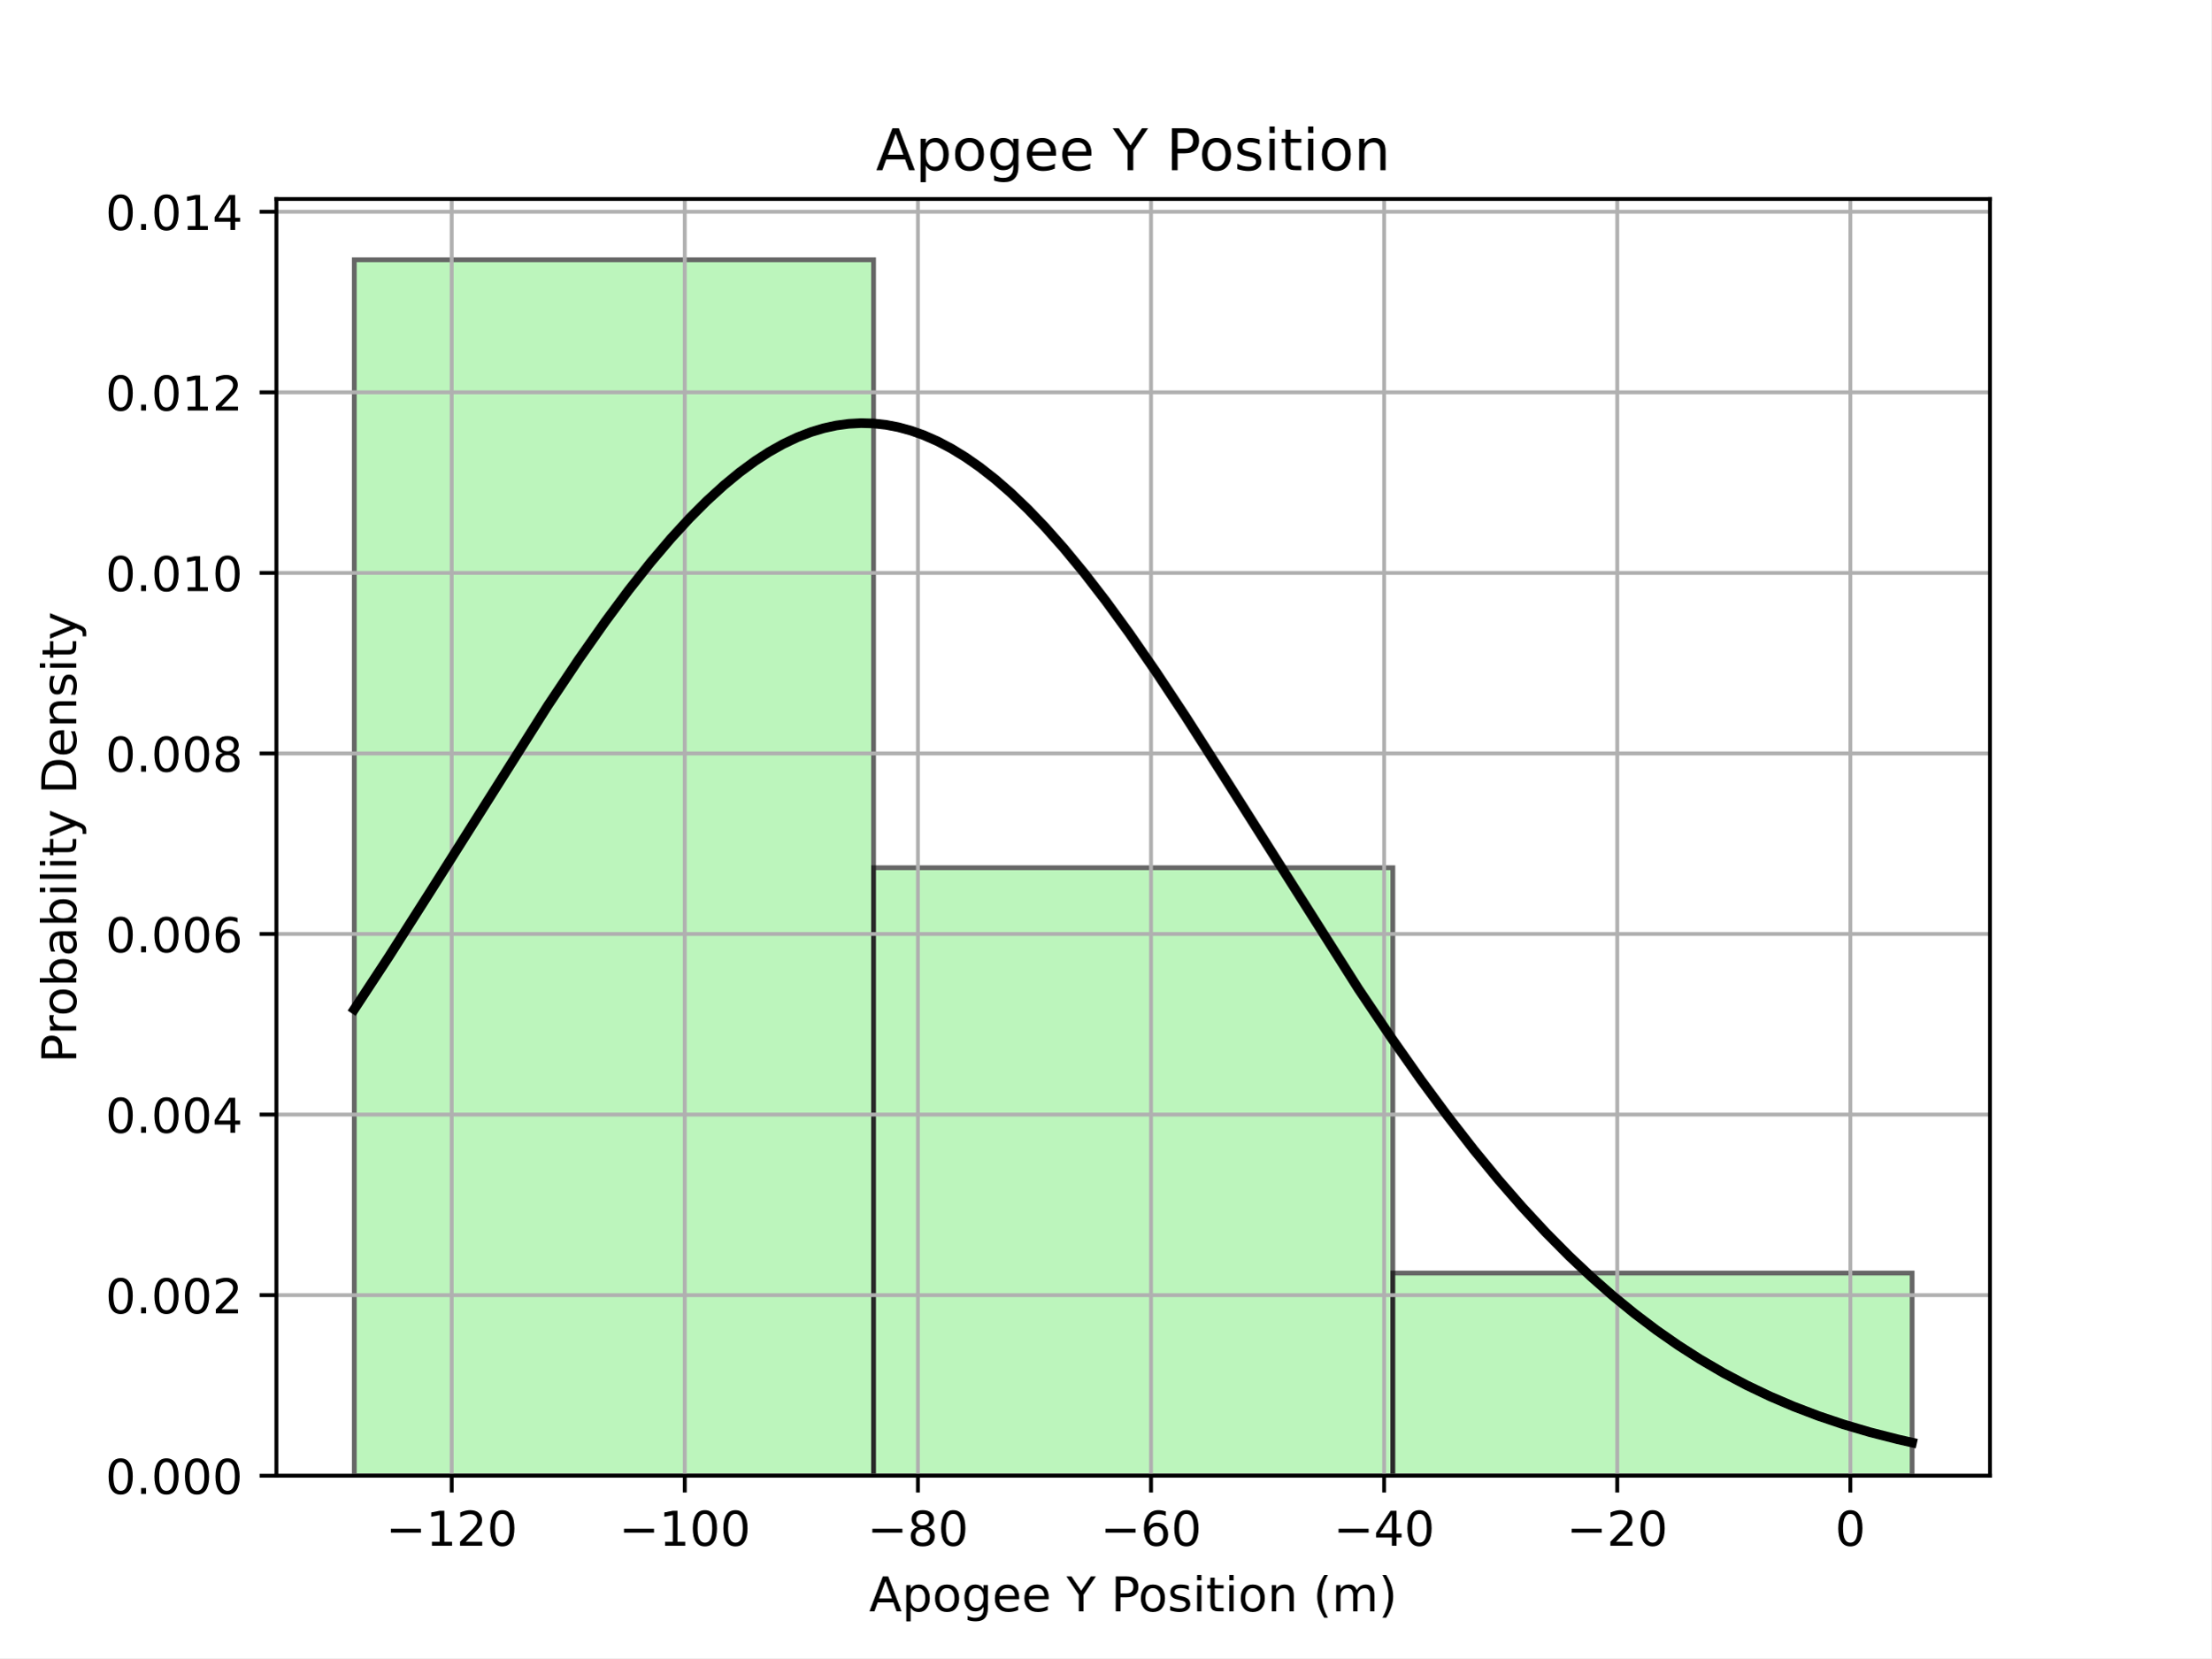
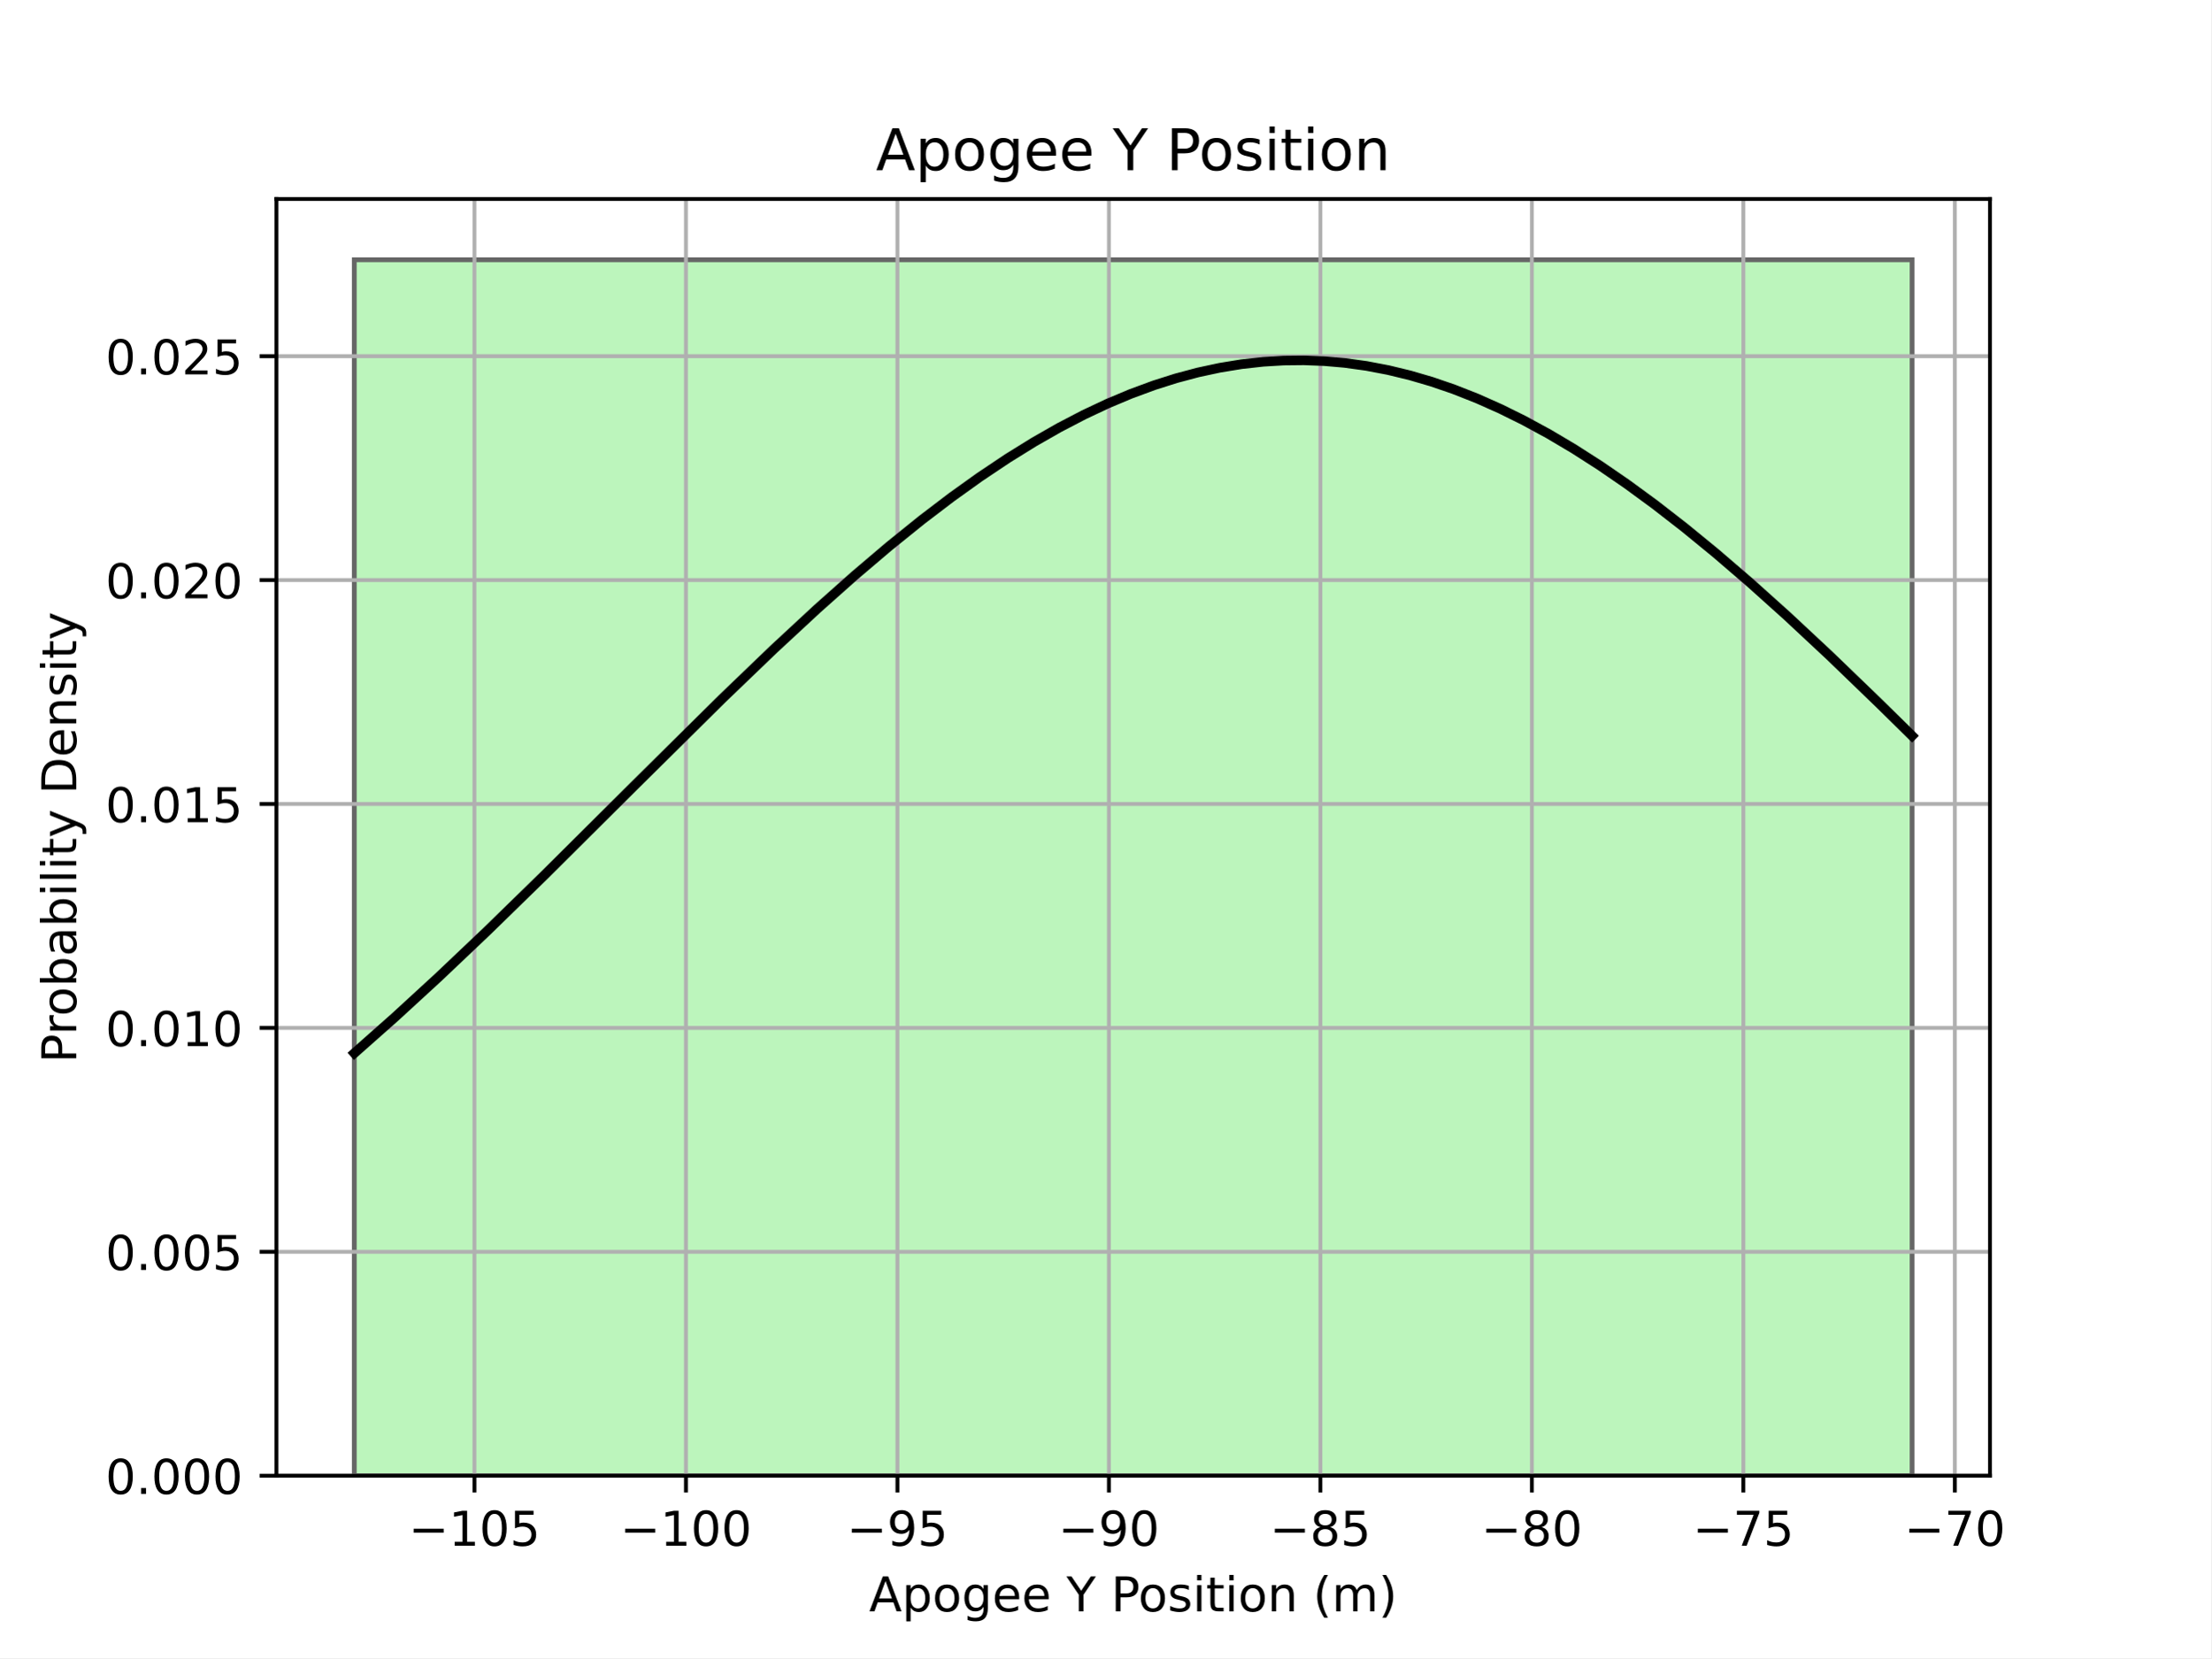
<svg xmlns="http://www.w3.org/2000/svg" xmlns:xlink="http://www.w3.org/1999/xlink" width="460.8pt" height="345.6pt" viewBox="0 0 460.8 345.6" version="1.1">
  <defs>
    <style type="text/css">*{stroke-linejoin: round; stroke-linecap: butt}</style>
  </defs>
  <g id="figure_1">
    <g id="patch_1">
      <path d="M 0 345.6  L 460.8 345.6  L 460.8 0  L 0 0  z " style="fill: #ffffff" />
    </g>
    <g id="axes_1">
      <g id="patch_2">
        <path d="M 57.6 307.584  L 414.72 307.584  L 414.72 41.472  L 57.6 41.472  z " style="fill: #ffffff" />
      </g>
      <g id="patch_3">
-         <path d="M 73.833 307.584  L 182.051 307.584  L 182.051 54.144  L 73.833 54.144  z " clip-path="url(#p3ce7fdbac9)" style="fill: #90ee90; opacity: 0.6; stroke: #000000; stroke-linejoin: miter" />
-       </g>
-       <g id="patch_4">
-         <path d="M 182.051 307.584  L 290.269 307.584  L 290.269 180.864  L 182.051 180.864  z " clip-path="url(#p3ce7fdbac9)" style="fill: #90ee90; opacity: 0.6; stroke: #000000; stroke-linejoin: miter" />
-       </g>
-       <g id="patch_5">
-         <path d="M 290.269 307.584  L 398.487 307.584  L 398.487 265.344  L 290.269 265.344  z " clip-path="url(#p3ce7fdbac9)" style="fill: #90ee90; opacity: 0.6; stroke: #000000; stroke-linejoin: miter" />
+         <path d="M 73.833 307.584  L 398.487 307.584  L 398.487 54.144  L 73.833 54.144  z " clip-path="url(#p871dedc352)" style="fill: #90ee90; opacity: 0.6; stroke: #000000; stroke-linejoin: miter" />
      </g>
      <g id="matplotlib.axis_1">
        <g id="xtick_1">
          <g id="line2d_1">
-             <path d="M 94.129 307.584  L 94.129 41.472  " clip-path="url(#p3ce7fdbac9)" style="fill: none; stroke: #b0b0b0; stroke-width: 0.8; stroke-linecap: square" />
+             <path d="M 98.874 307.584  L 98.874 41.472  " clip-path="url(#p871dedc352)" style="fill: none; stroke: #b0b0b0; stroke-width: 0.8; stroke-linecap: square" />
          </g>
          <g id="line2d_2">
            <defs>
-               <path id="m009ef3f785" d="M 0 0  L 0 3.5  " style="stroke: #000000; stroke-width: 0.8" />
+               <path id="mea83f8eebf" d="M 0 0  L 0 3.5  " style="stroke: #000000; stroke-width: 0.8" />
            </defs>
            <g>
-               <use xlink:href="#m009ef3f785" x="94.129" y="307.584" style="stroke: #000000; stroke-width: 0.8" />
+               <use xlink:href="#mea83f8eebf" x="98.874" y="307.584" style="stroke: #000000; stroke-width: 0.8" />
            </g>
          </g>
          <g id="text_1">
-             <g transform="translate(80.39572 322.1824) scale(0.1 -0.1)">
+             <g transform="translate(85.14051 322.1824) scale(0.1 -0.1)">
              <defs>
                <path id="DejaVuSans-2212" d="M 678 2272  L 4684 2272  L 4684 1741  L 678 1741  L 678 2272  z " transform="scale(0.015625)" />
                <path id="DejaVuSans-31" d="M 794 531  L 1825 531  L 1825 4091  L 703 3866  L 703 4441  L 1819 4666  L 2450 4666  L 2450 531  L 3481 531  L 3481 0  L 794 0  L 794 531  z " transform="scale(0.015625)" />
-                 <path id="DejaVuSans-32" d="M 1228 531  L 3431 531  L 3431 0  L 469 0  L 469 531  Q 828 903 1448 1529  Q 2069 2156 2228 2338  Q 2531 2678 2651 2914  Q 2772 3150 2772 3378  Q 2772 3750 2511 3984  Q 2250 4219 1831 4219  Q 1534 4219 1204 4116  Q 875 4013 500 3803  L 500 4441  Q 881 4594 1212 4672  Q 1544 4750 1819 4750  Q 2544 4750 2975 4387  Q 3406 4025 3406 3419  Q 3406 3131 3298 2873  Q 3191 2616 2906 2266  Q 2828 2175 2409 1742  Q 1991 1309 1228 531  z " transform="scale(0.015625)" />
                <path id="DejaVuSans-30" d="M 2034 4250  Q 1547 4250 1301 3770  Q 1056 3291 1056 2328  Q 1056 1369 1301 889  Q 1547 409 2034 409  Q 2525 409 2770 889  Q 3016 1369 3016 2328  Q 3016 3291 2770 3770  Q 2525 4250 2034 4250  z M 2034 4750  Q 2819 4750 3233 4129  Q 3647 3509 3647 2328  Q 3647 1150 3233 529  Q 2819 -91 2034 -91  Q 1250 -91 836 529  Q 422 1150 422 2328  Q 422 3509 836 4129  Q 1250 4750 2034 4750  z " transform="scale(0.015625)" />
+                 <path id="DejaVuSans-35" d="M 691 4666  L 3169 4666  L 3169 4134  L 1269 4134  L 1269 2991  Q 1406 3038 1543 3061  Q 1681 3084 1819 3084  Q 2600 3084 3056 2656  Q 3513 2228 3513 1497  Q 3513 744 3044 326  Q 2575 -91 1722 -91  Q 1428 -91 1123 -41  Q 819 9 494 109  L 494 744  Q 775 591 1075 516  Q 1375 441 1709 441  Q 2250 441 2565 725  Q 2881 1009 2881 1497  Q 2881 1984 2565 2268  Q 2250 2553 1709 2553  Q 1456 2553 1204 2497  Q 953 2441 691 2322  L 691 4666  z " transform="scale(0.015625)" />
              </defs>
              <use xlink:href="#DejaVuSans-2212" />
              <use xlink:href="#DejaVuSans-31" x="83.789" />
-               <use xlink:href="#DejaVuSans-32" x="147.412" />
-               <use xlink:href="#DejaVuSans-30" x="211.035" />
+               <use xlink:href="#DejaVuSans-30" x="147.412" />
+               <use xlink:href="#DejaVuSans-35" x="211.035" />
            </g>
          </g>
        </g>
        <g id="xtick_2">
          <g id="line2d_3">
-             <path d="M 142.712 307.584  L 142.712 41.472  " clip-path="url(#p3ce7fdbac9)" style="fill: none; stroke: #b0b0b0; stroke-width: 0.8; stroke-linecap: square" />
+             <path d="M 142.949 307.584  L 142.949 41.472  " clip-path="url(#p871dedc352)" style="fill: none; stroke: #b0b0b0; stroke-width: 0.8; stroke-linecap: square" />
          </g>
          <g id="line2d_4">
            <g>
-               <use xlink:href="#m009ef3f785" x="142.712" y="307.584" style="stroke: #000000; stroke-width: 0.8" />
+               <use xlink:href="#mea83f8eebf" x="142.949" y="307.584" style="stroke: #000000; stroke-width: 0.8" />
            </g>
          </g>
          <g id="text_2">
-             <g transform="translate(128.9782 322.1824) scale(0.1 -0.1)">
+             <g transform="translate(129.2156 322.1824) scale(0.1 -0.1)">
              <use xlink:href="#DejaVuSans-2212" />
              <use xlink:href="#DejaVuSans-31" x="83.789" />
              <use xlink:href="#DejaVuSans-30" x="147.412" />
              <use xlink:href="#DejaVuSans-30" x="211.035" />
            </g>
          </g>
        </g>
        <g id="xtick_3">
          <g id="line2d_5">
-             <path d="M 191.294 307.584  L 191.294 41.472  " clip-path="url(#p3ce7fdbac9)" style="fill: none; stroke: #b0b0b0; stroke-width: 0.8; stroke-linecap: square" />
+             <path d="M 187.024 307.584  L 187.024 41.472  " clip-path="url(#p871dedc352)" style="fill: none; stroke: #b0b0b0; stroke-width: 0.8; stroke-linecap: square" />
          </g>
          <g id="line2d_6">
            <g>
-               <use xlink:href="#m009ef3f785" x="191.294" y="307.584" style="stroke: #000000; stroke-width: 0.8" />
+               <use xlink:href="#mea83f8eebf" x="187.024" y="307.584" style="stroke: #000000; stroke-width: 0.8" />
            </g>
          </g>
          <g id="text_3">
-             <g transform="translate(180.7419 322.1824) scale(0.1 -0.1)">
+             <g transform="translate(176.472 322.1824) scale(0.1 -0.1)">
+               <defs>
+                 <path id="DejaVuSans-39" d="M 703 97  L 703 672  Q 941 559 1184 500  Q 1428 441 1663 441  Q 2288 441 2617 861  Q 2947 1281 2994 2138  Q 2813 1869 2534 1725  Q 2256 1581 1919 1581  Q 1219 1581 811 2004  Q 403 2428 403 3163  Q 403 3881 828 4315  Q 1253 4750 1959 4750  Q 2769 4750 3195 4129  Q 3622 3509 3622 2328  Q 3622 1225 3098 567  Q 2575 -91 1691 -91  Q 1453 -91 1209 -44  Q 966 3 703 97  z M 1959 2075  Q 2384 2075 2632 2365  Q 2881 2656 2881 3163  Q 2881 3666 2632 3958  Q 2384 4250 1959 4250  Q 1534 4250 1286 3958  Q 1038 3666 1038 3163  Q 1038 2656 1286 2365  Q 1534 2075 1959 2075  z " transform="scale(0.015625)" />
+               </defs>
+               <use xlink:href="#DejaVuSans-2212" />
+               <use xlink:href="#DejaVuSans-39" x="83.789" />
+               <use xlink:href="#DejaVuSans-35" x="147.412" />
+             </g>
+           </g>
+         </g>
+         <g id="xtick_4">
+           <g id="line2d_7">
+             <path d="M 231.1 307.584  L 231.1 41.472  " clip-path="url(#p871dedc352)" style="fill: none; stroke: #b0b0b0; stroke-width: 0.8; stroke-linecap: square" />
+           </g>
+           <g id="line2d_8">
+             <g>
+               <use xlink:href="#mea83f8eebf" x="231.1" y="307.584" style="stroke: #000000; stroke-width: 0.8" />
+             </g>
+           </g>
+           <g id="text_4">
+             <g transform="translate(220.5472 322.1824) scale(0.1 -0.1)">
+               <use xlink:href="#DejaVuSans-2212" />
+               <use xlink:href="#DejaVuSans-39" x="83.789" />
+               <use xlink:href="#DejaVuSans-30" x="147.412" />
+             </g>
+           </g>
+         </g>
+         <g id="xtick_5">
+           <g id="line2d_9">
+             <path d="M 275.175 307.584  L 275.175 41.472  " clip-path="url(#p871dedc352)" style="fill: none; stroke: #b0b0b0; stroke-width: 0.8; stroke-linecap: square" />
+           </g>
+           <g id="line2d_10">
+             <g>
+               <use xlink:href="#mea83f8eebf" x="275.175" y="307.584" style="stroke: #000000; stroke-width: 0.8" />
+             </g>
+           </g>
+           <g id="text_5">
+             <g transform="translate(264.6223 322.1824) scale(0.1 -0.1)">
              <defs>
                <path id="DejaVuSans-38" d="M 2034 2216  Q 1584 2216 1326 1975  Q 1069 1734 1069 1313  Q 1069 891 1326 650  Q 1584 409 2034 409  Q 2484 409 2743 651  Q 3003 894 3003 1313  Q 3003 1734 2745 1975  Q 2488 2216 2034 2216  z M 1403 2484  Q 997 2584 770 2862  Q 544 3141 544 3541  Q 544 4100 942 4425  Q 1341 4750 2034 4750  Q 2731 4750 3128 4425  Q 3525 4100 3525 3541  Q 3525 3141 3298 2862  Q 3072 2584 2669 2484  Q 3125 2378 3379 2068  Q 3634 1759 3634 1313  Q 3634 634 3220 271  Q 2806 -91 2034 -91  Q 1263 -91 848 271  Q 434 634 434 1313  Q 434 1759 690 2068  Q 947 2378 1403 2484  z M 1172 3481  Q 1172 3119 1398 2916  Q 1625 2713 2034 2713  Q 2441 2713 2670 2916  Q 2900 3119 2900 3481  Q 2900 3844 2670 4047  Q 2441 4250 2034 4250  Q 1625 4250 1398 4047  Q 1172 3844 1172 3481  z " transform="scale(0.015625)" />
              </defs>
+               <use xlink:href="#DejaVuSans-2212" />
+               <use xlink:href="#DejaVuSans-38" x="83.789" />
+               <use xlink:href="#DejaVuSans-35" x="147.412" />
+             </g>
+           </g>
+         </g>
+         <g id="xtick_6">
+           <g id="line2d_11">
+             <path d="M 319.25 307.584  L 319.25 41.472  " clip-path="url(#p871dedc352)" style="fill: none; stroke: #b0b0b0; stroke-width: 0.8; stroke-linecap: square" />
+           </g>
+           <g id="line2d_12">
+             <g>
+               <use xlink:href="#mea83f8eebf" x="319.25" y="307.584" style="stroke: #000000; stroke-width: 0.8" />
+             </g>
+           </g>
+           <g id="text_6">
+             <g transform="translate(308.6975 322.1824) scale(0.1 -0.1)">
              <use xlink:href="#DejaVuSans-2212" />
              <use xlink:href="#DejaVuSans-38" x="83.789" />
              <use xlink:href="#DejaVuSans-30" x="147.412" />
            </g>
          </g>
        </g>
-         <g id="xtick_4">
-           <g id="line2d_7">
-             <path d="M 239.877 307.584  L 239.877 41.472  " clip-path="url(#p3ce7fdbac9)" style="fill: none; stroke: #b0b0b0; stroke-width: 0.8; stroke-linecap: square" />
-           </g>
-           <g id="line2d_8">
-             <g>
-               <use xlink:href="#m009ef3f785" x="239.877" y="307.584" style="stroke: #000000; stroke-width: 0.8" />
-             </g>
-           </g>
-           <g id="text_4">
-             <g transform="translate(229.3244 322.1824) scale(0.1 -0.1)">
-               <defs>
-                 <path id="DejaVuSans-36" d="M 2113 2584  Q 1688 2584 1439 2293  Q 1191 2003 1191 1497  Q 1191 994 1439 701  Q 1688 409 2113 409  Q 2538 409 2786 701  Q 3034 994 3034 1497  Q 3034 2003 2786 2293  Q 2538 2584 2113 2584  z M 3366 4563  L 3366 3988  Q 3128 4100 2886 4159  Q 2644 4219 2406 4219  Q 1781 4219 1451 3797  Q 1122 3375 1075 2522  Q 1259 2794 1537 2939  Q 1816 3084 2150 3084  Q 2853 3084 3261 2657  Q 3669 2231 3669 1497  Q 3669 778 3244 343  Q 2819 -91 2113 -91  Q 1303 -91 875 529  Q 447 1150 447 2328  Q 447 3434 972 4092  Q 1497 4750 2381 4750  Q 2619 4750 2861 4703  Q 3103 4656 3366 4563  z " transform="scale(0.015625)" />
-               </defs>
-               <use xlink:href="#DejaVuSans-2212" />
-               <use xlink:href="#DejaVuSans-36" x="83.789" />
-               <use xlink:href="#DejaVuSans-30" x="147.412" />
-             </g>
-           </g>
-         </g>
-         <g id="xtick_5">
-           <g id="line2d_9">
-             <path d="M 288.459 307.584  L 288.459 41.472  " clip-path="url(#p3ce7fdbac9)" style="fill: none; stroke: #b0b0b0; stroke-width: 0.8; stroke-linecap: square" />
-           </g>
-           <g id="line2d_10">
-             <g>
-               <use xlink:href="#m009ef3f785" x="288.459" y="307.584" style="stroke: #000000; stroke-width: 0.8" />
-             </g>
-           </g>
-           <g id="text_5">
-             <g transform="translate(277.9068 322.1824) scale(0.1 -0.1)">
-               <defs>
-                 <path id="DejaVuSans-34" d="M 2419 4116  L 825 1625  L 2419 1625  L 2419 4116  z M 2253 4666  L 3047 4666  L 3047 1625  L 3713 1625  L 3713 1100  L 3047 1100  L 3047 0  L 2419 0  L 2419 1100  L 313 1100  L 313 1709  L 2253 4666  z " transform="scale(0.015625)" />
-               </defs>
-               <use xlink:href="#DejaVuSans-2212" />
-               <use xlink:href="#DejaVuSans-34" x="83.789" />
-               <use xlink:href="#DejaVuSans-30" x="147.412" />
-             </g>
-           </g>
-         </g>
-         <g id="xtick_6">
-           <g id="line2d_11">
-             <path d="M 337.042 307.584  L 337.042 41.472  " clip-path="url(#p3ce7fdbac9)" style="fill: none; stroke: #b0b0b0; stroke-width: 0.8; stroke-linecap: square" />
-           </g>
-           <g id="line2d_12">
-             <g>
-               <use xlink:href="#m009ef3f785" x="337.042" y="307.584" style="stroke: #000000; stroke-width: 0.8" />
-             </g>
-           </g>
-           <g id="text_6">
-             <g transform="translate(326.4893 322.1824) scale(0.1 -0.1)">
-               <use xlink:href="#DejaVuSans-2212" />
-               <use xlink:href="#DejaVuSans-32" x="83.789" />
-               <use xlink:href="#DejaVuSans-30" x="147.412" />
-             </g>
-           </g>
-         </g>
        <g id="xtick_7">
          <g id="line2d_13">
-             <path d="M 385.624 307.584  L 385.624 41.472  " clip-path="url(#p3ce7fdbac9)" style="fill: none; stroke: #b0b0b0; stroke-width: 0.8; stroke-linecap: square" />
+             <path d="M 363.325 307.584  L 363.325 41.472  " clip-path="url(#p871dedc352)" style="fill: none; stroke: #b0b0b0; stroke-width: 0.8; stroke-linecap: square" />
          </g>
          <g id="line2d_14">
            <g>
-               <use xlink:href="#m009ef3f785" x="385.624" y="307.584" style="stroke: #000000; stroke-width: 0.8" />
+               <use xlink:href="#mea83f8eebf" x="363.325" y="307.584" style="stroke: #000000; stroke-width: 0.8" />
            </g>
          </g>
          <g id="text_7">
-             <g transform="translate(382.4429 322.1824) scale(0.1 -0.1)">
-               <use xlink:href="#DejaVuSans-30" />
-             </g>
-           </g>
-         </g>
-         <g id="text_8">
+             <g transform="translate(352.7726 322.1824) scale(0.1 -0.1)">
+               <defs>
+                 <path id="DejaVuSans-37" d="M 525 4666  L 3525 4666  L 3525 4397  L 1831 0  L 1172 0  L 2766 4134  L 525 4134  L 525 4666  z " transform="scale(0.015625)" />
+               </defs>
+               <use xlink:href="#DejaVuSans-2212" />
+               <use xlink:href="#DejaVuSans-37" x="83.789" />
+               <use xlink:href="#DejaVuSans-35" x="147.412" />
+             </g>
+           </g>
+         </g>
+         <g id="xtick_8">
+           <g id="line2d_15">
+             <path d="M 407.4 307.584  L 407.4 41.472  " clip-path="url(#p871dedc352)" style="fill: none; stroke: #b0b0b0; stroke-width: 0.8; stroke-linecap: square" />
+           </g>
+           <g id="line2d_16">
+             <g>
+               <use xlink:href="#mea83f8eebf" x="407.4" y="307.584" style="stroke: #000000; stroke-width: 0.8" />
+             </g>
+           </g>
+           <g id="text_8">
+             <g transform="translate(396.8477 322.1824) scale(0.1 -0.1)">
+               <use xlink:href="#DejaVuSans-2212" />
+               <use xlink:href="#DejaVuSans-37" x="83.789" />
+               <use xlink:href="#DejaVuSans-30" x="147.412" />
+             </g>
+           </g>
+         </g>
+         <g id="text_9">
          <g transform="translate(181.1217 335.8606) scale(0.1 -0.1)">
            <defs>
              <path id="DejaVuSans-41" d="M 2188 4044  L 1331 1722  L 3047 1722  L 2188 4044  z M 1831 4666  L 2547 4666  L 4325 0  L 3669 0  L 3244 1197  L 1141 1197  L 716 0  L 50 0  L 1831 4666  z " transform="scale(0.015625)" />
              <path id="DejaVuSans-70" d="M 1159 525  L 1159 -1331  L 581 -1331  L 581 3500  L 1159 3500  L 1159 2969  Q 1341 3281 1617 3432  Q 1894 3584 2278 3584  Q 2916 3584 3314 3078  Q 3713 2572 3713 1747  Q 3713 922 3314 415  Q 2916 -91 2278 -91  Q 1894 -91 1617 61  Q 1341 213 1159 525  z M 3116 1747  Q 3116 2381 2855 2742  Q 2594 3103 2138 3103  Q 1681 3103 1420 2742  Q 1159 2381 1159 1747  Q 1159 1113 1420 752  Q 1681 391 2138 391  Q 2594 391 2855 752  Q 3116 1113 3116 1747  z " transform="scale(0.015625)" />
              <path id="DejaVuSans-6f" d="M 1959 3097  Q 1497 3097 1228 2736  Q 959 2375 959 1747  Q 959 1119 1226 758  Q 1494 397 1959 397  Q 2419 397 2687 759  Q 2956 1122 2956 1747  Q 2956 2369 2687 2733  Q 2419 3097 1959 3097  z M 1959 3584  Q 2709 3584 3137 3096  Q 3566 2609 3566 1747  Q 3566 888 3137 398  Q 2709 -91 1959 -91  Q 1206 -91 779 398  Q 353 888 353 1747  Q 353 2609 779 3096  Q 1206 3584 1959 3584  z " transform="scale(0.015625)" />
              <path id="DejaVuSans-67" d="M 2906 1791  Q 2906 2416 2648 2759  Q 2391 3103 1925 3103  Q 1463 3103 1205 2759  Q 947 2416 947 1791  Q 947 1169 1205 825  Q 1463 481 1925 481  Q 2391 481 2648 825  Q 2906 1169 2906 1791  z M 3481 434  Q 3481 -459 3084 -895  Q 2688 -1331 1869 -1331  Q 1566 -1331 1297 -1286  Q 1028 -1241 775 -1147  L 775 -588  Q 1028 -725 1275 -790  Q 1522 -856 1778 -856  Q 2344 -856 2625 -561  Q 2906 -266 2906 331  L 2906 616  Q 2728 306 2450 153  Q 2172 0 1784 0  Q 1141 0 747 490  Q 353 981 353 1791  Q 353 2603 747 3093  Q 1141 3584 1784 3584  Q 2172 3584 2450 3431  Q 2728 3278 2906 2969  L 2906 3500  L 3481 3500  L 3481 434  z " transform="scale(0.015625)" />
              <path id="DejaVuSans-65" d="M 3597 1894  L 3597 1613  L 953 1613  Q 991 1019 1311 708  Q 1631 397 2203 397  Q 2534 397 2845 478  Q 3156 559 3463 722  L 3463 178  Q 3153 47 2828 -22  Q 2503 -91 2169 -91  Q 1331 -91 842 396  Q 353 884 353 1716  Q 353 2575 817 3079  Q 1281 3584 2069 3584  Q 2775 3584 3186 3129  Q 3597 2675 3597 1894  z M 3022 2063  Q 3016 2534 2758 2815  Q 2500 3097 2075 3097  Q 1594 3097 1305 2825  Q 1016 2553 972 2059  L 3022 2063  z " transform="scale(0.015625)" />
              <path id="DejaVuSans-20" transform="scale(0.015625)" />
              <path id="DejaVuSans-59" d="M -13 4666  L 666 4666  L 1959 2747  L 3244 4666  L 3922 4666  L 2272 2222  L 2272 0  L 1638 0  L 1638 2222  L -13 4666  z " transform="scale(0.015625)" />
              <path id="DejaVuSans-50" d="M 1259 4147  L 1259 2394  L 2053 2394  Q 2494 2394 2734 2622  Q 2975 2850 2975 3272  Q 2975 3691 2734 3919  Q 2494 4147 2053 4147  L 1259 4147  z M 628 4666  L 2053 4666  Q 2838 4666 3239 4311  Q 3641 3956 3641 3272  Q 3641 2581 3239 2228  Q 2838 1875 2053 1875  L 1259 1875  L 1259 0  L 628 0  L 628 4666  z " transform="scale(0.015625)" />
              <path id="DejaVuSans-73" d="M 2834 3397  L 2834 2853  Q 2591 2978 2328 3040  Q 2066 3103 1784 3103  Q 1356 3103 1142 2972  Q 928 2841 928 2578  Q 928 2378 1081 2264  Q 1234 2150 1697 2047  L 1894 2003  Q 2506 1872 2764 1633  Q 3022 1394 3022 966  Q 3022 478 2636 193  Q 2250 -91 1575 -91  Q 1294 -91 989 -36  Q 684 19 347 128  L 347 722  Q 666 556 975 473  Q 1284 391 1588 391  Q 1994 391 2212 530  Q 2431 669 2431 922  Q 2431 1156 2273 1281  Q 2116 1406 1581 1522  L 1381 1569  Q 847 1681 609 1914  Q 372 2147 372 2553  Q 372 3047 722 3315  Q 1072 3584 1716 3584  Q 2034 3584 2315 3537  Q 2597 3491 2834 3397  z " transform="scale(0.015625)" />
              <path id="DejaVuSans-69" d="M 603 3500  L 1178 3500  L 1178 0  L 603 0  L 603 3500  z M 603 4863  L 1178 4863  L 1178 4134  L 603 4134  L 603 4863  z " transform="scale(0.015625)" />
              <path id="DejaVuSans-74" d="M 1172 4494  L 1172 3500  L 2356 3500  L 2356 3053  L 1172 3053  L 1172 1153  Q 1172 725 1289 603  Q 1406 481 1766 481  L 2356 481  L 2356 0  L 1766 0  Q 1100 0 847 248  Q 594 497 594 1153  L 594 3053  L 172 3053  L 172 3500  L 594 3500  L 594 4494  L 1172 4494  z " transform="scale(0.015625)" />
              <path id="DejaVuSans-6e" d="M 3513 2113  L 3513 0  L 2938 0  L 2938 2094  Q 2938 2591 2744 2837  Q 2550 3084 2163 3084  Q 1697 3084 1428 2787  Q 1159 2491 1159 1978  L 1159 0  L 581 0  L 581 3500  L 1159 3500  L 1159 2956  Q 1366 3272 1645 3428  Q 1925 3584 2291 3584  Q 2894 3584 3203 3211  Q 3513 2838 3513 2113  z " transform="scale(0.015625)" />
              <path id="DejaVuSans-28" d="M 1984 4856  Q 1566 4138 1362 3434  Q 1159 2731 1159 2009  Q 1159 1288 1364 580  Q 1569 -128 1984 -844  L 1484 -844  Q 1016 -109 783 600  Q 550 1309 550 2009  Q 550 2706 781 3412  Q 1013 4119 1484 4856  L 1984 4856  z " transform="scale(0.015625)" />
              <path id="DejaVuSans-6d" d="M 3328 2828  Q 3544 3216 3844 3400  Q 4144 3584 4550 3584  Q 5097 3584 5394 3201  Q 5691 2819 5691 2113  L 5691 0  L 5113 0  L 5113 2094  Q 5113 2597 4934 2840  Q 4756 3084 4391 3084  Q 3944 3084 3684 2787  Q 3425 2491 3425 1978  L 3425 0  L 2847 0  L 2847 2094  Q 2847 2600 2669 2842  Q 2491 3084 2119 3084  Q 1678 3084 1418 2786  Q 1159 2488 1159 1978  L 1159 0  L 581 0  L 581 3500  L 1159 3500  L 1159 2956  Q 1356 3278 1631 3431  Q 1906 3584 2284 3584  Q 2666 3584 2933 3390  Q 3200 3197 3328 2828  z " transform="scale(0.015625)" />
              <path id="DejaVuSans-29" d="M 513 4856  L 1013 4856  Q 1481 4119 1714 3412  Q 1947 2706 1947 2009  Q 1947 1309 1714 600  Q 1481 -109 1013 -844  L 513 -844  Q 928 -128 1133 580  Q 1338 1288 1338 2009  Q 1338 2731 1133 3434  Q 928 4138 513 4856  z " transform="scale(0.015625)" />
            </defs>
            <use xlink:href="#DejaVuSans-41" />
            <use xlink:href="#DejaVuSans-70" x="68.408" />
            <use xlink:href="#DejaVuSans-6f" x="131.885" />
            <use xlink:href="#DejaVuSans-67" x="193.066" />
            <use xlink:href="#DejaVuSans-65" x="256.543" />
            <use xlink:href="#DejaVuSans-65" x="318.066" />
            <use xlink:href="#DejaVuSans-20" x="379.59" />
            <use xlink:href="#DejaVuSans-59" x="411.377" />
            <use xlink:href="#DejaVuSans-20" x="472.461" />
            <use xlink:href="#DejaVuSans-50" x="504.248" />
            <use xlink:href="#DejaVuSans-6f" x="560.926" />
            <use xlink:href="#DejaVuSans-73" x="622.107" />
            <use xlink:href="#DejaVuSans-69" x="674.207" />
            <use xlink:href="#DejaVuSans-74" x="701.99" />
            <use xlink:href="#DejaVuSans-69" x="741.199" />
            <use xlink:href="#DejaVuSans-6f" x="768.982" />
            <use xlink:href="#DejaVuSans-6e" x="830.164" />
            <use xlink:href="#DejaVuSans-20" x="893.543" />
            <use xlink:href="#DejaVuSans-28" x="925.33" />
            <use xlink:href="#DejaVuSans-6d" x="964.344" />
            <use xlink:href="#DejaVuSans-29" x="1061.756" />
          </g>
        </g>
      </g>
      <g id="matplotlib.axis_2">
        <g id="ytick_1">
-           <g id="line2d_15">
-             <path d="M 57.6 307.584  L 414.72 307.584  " clip-path="url(#p3ce7fdbac9)" style="fill: none; stroke: #b0b0b0; stroke-width: 0.8; stroke-linecap: square" />
-           </g>
-           <g id="line2d_16">
+           <g id="line2d_17">
+             <path d="M 57.6 307.584  L 414.72 307.584  " clip-path="url(#p871dedc352)" style="fill: none; stroke: #b0b0b0; stroke-width: 0.8; stroke-linecap: square" />
+           </g>
+           <g id="line2d_18">
            <defs>
-               <path id="ma5315ea09d" d="M 0 0  L -3.5 0  " style="stroke: #000000; stroke-width: 0.8" />
+               <path id="m1dc50c61c9" d="M 0 0  L -3.5 0  " style="stroke: #000000; stroke-width: 0.8" />
            </defs>
            <g>
-               <use xlink:href="#ma5315ea09d" x="57.6" y="307.584" style="stroke: #000000; stroke-width: 0.8" />
-             </g>
-           </g>
-           <g id="text_9">
+               <use xlink:href="#m1dc50c61c9" x="57.6" y="307.584" style="stroke: #000000; stroke-width: 0.8" />
+             </g>
+           </g>
+           <g id="text_10">
            <g transform="translate(21.97188 311.3832) scale(0.1 -0.1)">
              <defs>
                <path id="DejaVuSans-2e" d="M 684 794  L 1344 794  L 1344 0  L 684 0  L 684 794  z " transform="scale(0.015625)" />
              </defs>
              <use xlink:href="#DejaVuSans-30" />
              <use xlink:href="#DejaVuSans-2e" x="63.623" />
              <use xlink:href="#DejaVuSans-30" x="95.41" />
              <use xlink:href="#DejaVuSans-30" x="159.033" />
              <use xlink:href="#DejaVuSans-30" x="222.656" />
            </g>
          </g>
        </g>
        <g id="ytick_2">
-           <g id="line2d_17">
-             <path d="M 57.6 269.948  L 414.72 269.948  " clip-path="url(#p3ce7fdbac9)" style="fill: none; stroke: #b0b0b0; stroke-width: 0.8; stroke-linecap: square" />
-           </g>
-           <g id="line2d_18">
-             <g>
-               <use xlink:href="#ma5315ea09d" x="57.6" y="269.948" style="stroke: #000000; stroke-width: 0.8" />
-             </g>
-           </g>
-           <g id="text_10">
-             <g transform="translate(21.97188 273.7471) scale(0.1 -0.1)">
+           <g id="line2d_19">
+             <path d="M 57.6 260.913  L 414.72 260.913  " clip-path="url(#p871dedc352)" style="fill: none; stroke: #b0b0b0; stroke-width: 0.8; stroke-linecap: square" />
+           </g>
+           <g id="line2d_20">
+             <g>
+               <use xlink:href="#m1dc50c61c9" x="57.6" y="260.913" style="stroke: #000000; stroke-width: 0.8" />
+             </g>
+           </g>
+           <g id="text_11">
+             <g transform="translate(21.97188 264.7127) scale(0.1 -0.1)">
              <use xlink:href="#DejaVuSans-30" />
              <use xlink:href="#DejaVuSans-2e" x="63.623" />
              <use xlink:href="#DejaVuSans-30" x="95.41" />
              <use xlink:href="#DejaVuSans-30" x="159.033" />
-               <use xlink:href="#DejaVuSans-32" x="222.656" />
+               <use xlink:href="#DejaVuSans-35" x="222.656" />
            </g>
          </g>
        </g>
        <g id="ytick_3">
-           <g id="line2d_19">
-             <path d="M 57.6 232.312  L 414.72 232.312  " clip-path="url(#p3ce7fdbac9)" style="fill: none; stroke: #b0b0b0; stroke-width: 0.8; stroke-linecap: square" />
-           </g>
-           <g id="line2d_20">
-             <g>
-               <use xlink:href="#ma5315ea09d" x="57.6" y="232.312" style="stroke: #000000; stroke-width: 0.8" />
-             </g>
-           </g>
-           <g id="text_11">
-             <g transform="translate(21.97188 236.111) scale(0.1 -0.1)">
-               <use xlink:href="#DejaVuSans-30" />
-               <use xlink:href="#DejaVuSans-2e" x="63.623" />
-               <use xlink:href="#DejaVuSans-30" x="95.41" />
-               <use xlink:href="#DejaVuSans-30" x="159.033" />
-               <use xlink:href="#DejaVuSans-34" x="222.656" />
-             </g>
-           </g>
-         </g>
-         <g id="ytick_4">
          <g id="line2d_21">
-             <path d="M 57.6 194.676  L 414.72 194.676  " clip-path="url(#p3ce7fdbac9)" style="fill: none; stroke: #b0b0b0; stroke-width: 0.8; stroke-linecap: square" />
+             <path d="M 57.6 214.243  L 414.72 214.243  " clip-path="url(#p871dedc352)" style="fill: none; stroke: #b0b0b0; stroke-width: 0.8; stroke-linecap: square" />
          </g>
          <g id="line2d_22">
            <g>
-               <use xlink:href="#ma5315ea09d" x="57.6" y="194.676" style="stroke: #000000; stroke-width: 0.8" />
+               <use xlink:href="#m1dc50c61c9" x="57.6" y="214.243" style="stroke: #000000; stroke-width: 0.8" />
            </g>
          </g>
          <g id="text_12">
-             <g transform="translate(21.97188 198.4749) scale(0.1 -0.1)">
-               <use xlink:href="#DejaVuSans-30" />
-               <use xlink:href="#DejaVuSans-2e" x="63.623" />
-               <use xlink:href="#DejaVuSans-30" x="95.41" />
-               <use xlink:href="#DejaVuSans-30" x="159.033" />
-               <use xlink:href="#DejaVuSans-36" x="222.656" />
-             </g>
-           </g>
-         </g>
-         <g id="ytick_5">
-           <g id="line2d_23">
-             <path d="M 57.6 157.04  L 414.72 157.04  " clip-path="url(#p3ce7fdbac9)" style="fill: none; stroke: #b0b0b0; stroke-width: 0.8; stroke-linecap: square" />
-           </g>
-           <g id="line2d_24">
-             <g>
-               <use xlink:href="#ma5315ea09d" x="57.6" y="157.04" style="stroke: #000000; stroke-width: 0.8" />
-             </g>
-           </g>
-           <g id="text_13">
-             <g transform="translate(21.97188 160.8388) scale(0.1 -0.1)">
-               <use xlink:href="#DejaVuSans-30" />
-               <use xlink:href="#DejaVuSans-2e" x="63.623" />
-               <use xlink:href="#DejaVuSans-30" x="95.41" />
-               <use xlink:href="#DejaVuSans-30" x="159.033" />
-               <use xlink:href="#DejaVuSans-38" x="222.656" />
-             </g>
-           </g>
-         </g>
-         <g id="ytick_6">
-           <g id="line2d_25">
-             <path d="M 57.6 119.404  L 414.72 119.404  " clip-path="url(#p3ce7fdbac9)" style="fill: none; stroke: #b0b0b0; stroke-width: 0.8; stroke-linecap: square" />
-           </g>
-           <g id="line2d_26">
-             <g>
-               <use xlink:href="#ma5315ea09d" x="57.6" y="119.404" style="stroke: #000000; stroke-width: 0.8" />
-             </g>
-           </g>
-           <g id="text_14">
-             <g transform="translate(21.97188 123.2027) scale(0.1 -0.1)">
+             <g transform="translate(21.97188 218.0421) scale(0.1 -0.1)">
              <use xlink:href="#DejaVuSans-30" />
              <use xlink:href="#DejaVuSans-2e" x="63.623" />
              <use xlink:href="#DejaVuSans-30" x="95.41" />
              <use xlink:href="#DejaVuSans-31" x="159.033" />
              <use xlink:href="#DejaVuSans-30" x="222.656" />
            </g>
          </g>
        </g>
-         <g id="ytick_7">
+         <g id="ytick_4">
+           <g id="line2d_23">
+             <path d="M 57.6 167.572  L 414.72 167.572  " clip-path="url(#p871dedc352)" style="fill: none; stroke: #b0b0b0; stroke-width: 0.8; stroke-linecap: square" />
+           </g>
+           <g id="line2d_24">
+             <g>
+               <use xlink:href="#m1dc50c61c9" x="57.6" y="167.572" style="stroke: #000000; stroke-width: 0.8" />
+             </g>
+           </g>
+           <g id="text_13">
+             <g transform="translate(21.97188 171.3716) scale(0.1 -0.1)">
+               <use xlink:href="#DejaVuSans-30" />
+               <use xlink:href="#DejaVuSans-2e" x="63.623" />
+               <use xlink:href="#DejaVuSans-30" x="95.41" />
+               <use xlink:href="#DejaVuSans-31" x="159.033" />
+               <use xlink:href="#DejaVuSans-35" x="222.656" />
+             </g>
+           </g>
+         </g>
+         <g id="ytick_5">
+           <g id="line2d_25">
+             <path d="M 57.6 120.902  L 414.72 120.902  " clip-path="url(#p871dedc352)" style="fill: none; stroke: #b0b0b0; stroke-width: 0.8; stroke-linecap: square" />
+           </g>
+           <g id="line2d_26">
+             <g>
+               <use xlink:href="#m1dc50c61c9" x="57.6" y="120.902" style="stroke: #000000; stroke-width: 0.8" />
+             </g>
+           </g>
+           <g id="text_14">
+             <g transform="translate(21.97188 124.701) scale(0.1 -0.1)">
+               <defs>
+                 <path id="DejaVuSans-32" d="M 1228 531  L 3431 531  L 3431 0  L 469 0  L 469 531  Q 828 903 1448 1529  Q 2069 2156 2228 2338  Q 2531 2678 2651 2914  Q 2772 3150 2772 3378  Q 2772 3750 2511 3984  Q 2250 4219 1831 4219  Q 1534 4219 1204 4116  Q 875 4013 500 3803  L 500 4441  Q 881 4594 1212 4672  Q 1544 4750 1819 4750  Q 2544 4750 2975 4387  Q 3406 4025 3406 3419  Q 3406 3131 3298 2873  Q 3191 2616 2906 2266  Q 2828 2175 2409 1742  Q 1991 1309 1228 531  z " transform="scale(0.015625)" />
+               </defs>
+               <use xlink:href="#DejaVuSans-30" />
+               <use xlink:href="#DejaVuSans-2e" x="63.623" />
+               <use xlink:href="#DejaVuSans-30" x="95.41" />
+               <use xlink:href="#DejaVuSans-32" x="159.033" />
+               <use xlink:href="#DejaVuSans-30" x="222.656" />
+             </g>
+           </g>
+         </g>
+         <g id="ytick_6">
          <g id="line2d_27">
-             <path d="M 57.6 81.767  L 414.72 81.767  " clip-path="url(#p3ce7fdbac9)" style="fill: none; stroke: #b0b0b0; stroke-width: 0.8; stroke-linecap: square" />
+             <path d="M 57.6 74.231  L 414.72 74.231  " clip-path="url(#p871dedc352)" style="fill: none; stroke: #b0b0b0; stroke-width: 0.8; stroke-linecap: square" />
          </g>
          <g id="line2d_28">
            <g>
-               <use xlink:href="#ma5315ea09d" x="57.6" y="81.767" style="stroke: #000000; stroke-width: 0.8" />
+               <use xlink:href="#m1dc50c61c9" x="57.6" y="74.231" style="stroke: #000000; stroke-width: 0.8" />
            </g>
          </g>
          <g id="text_15">
-             <g transform="translate(21.97188 85.56665) scale(0.1 -0.1)">
-               <use xlink:href="#DejaVuSans-30" />
-               <use xlink:href="#DejaVuSans-2e" x="63.623" />
-               <use xlink:href="#DejaVuSans-30" x="95.41" />
-               <use xlink:href="#DejaVuSans-31" x="159.033" />
-               <use xlink:href="#DejaVuSans-32" x="222.656" />
-             </g>
-           </g>
-         </g>
-         <g id="ytick_8">
-           <g id="line2d_29">
-             <path d="M 57.6 44.131  L 414.72 44.131  " clip-path="url(#p3ce7fdbac9)" style="fill: none; stroke: #b0b0b0; stroke-width: 0.8; stroke-linecap: square" />
-           </g>
-           <g id="line2d_30">
-             <g>
-               <use xlink:href="#ma5315ea09d" x="57.6" y="44.131" style="stroke: #000000; stroke-width: 0.8" />
-             </g>
-           </g>
-           <g id="text_16">
-             <g transform="translate(21.97188 47.93056) scale(0.1 -0.1)">
-               <use xlink:href="#DejaVuSans-30" />
-               <use xlink:href="#DejaVuSans-2e" x="63.623" />
-               <use xlink:href="#DejaVuSans-30" x="95.41" />
-               <use xlink:href="#DejaVuSans-31" x="159.033" />
-               <use xlink:href="#DejaVuSans-34" x="222.656" />
-             </g>
-           </g>
-         </g>
-         <g id="text_17">
+             <g transform="translate(21.97188 78.03045) scale(0.1 -0.1)">
+               <use xlink:href="#DejaVuSans-30" />
+               <use xlink:href="#DejaVuSans-2e" x="63.623" />
+               <use xlink:href="#DejaVuSans-30" x="95.41" />
+               <use xlink:href="#DejaVuSans-32" x="159.033" />
+               <use xlink:href="#DejaVuSans-35" x="222.656" />
+             </g>
+           </g>
+         </g>
+         <g id="text_16">
          <g transform="translate(15.89219 221.5546) rotate(-90) scale(0.1 -0.1)">
            <defs>
              <path id="DejaVuSans-72" d="M 2631 2963  Q 2534 3019 2420 3045  Q 2306 3072 2169 3072  Q 1681 3072 1420 2755  Q 1159 2438 1159 1844  L 1159 0  L 581 0  L 581 3500  L 1159 3500  L 1159 2956  Q 1341 3275 1631 3429  Q 1922 3584 2338 3584  Q 2397 3584 2469 3576  Q 2541 3569 2628 3553  L 2631 2963  z " transform="scale(0.015625)" />
              <path id="DejaVuSans-62" d="M 3116 1747  Q 3116 2381 2855 2742  Q 2594 3103 2138 3103  Q 1681 3103 1420 2742  Q 1159 2381 1159 1747  Q 1159 1113 1420 752  Q 1681 391 2138 391  Q 2594 391 2855 752  Q 3116 1113 3116 1747  z M 1159 2969  Q 1341 3281 1617 3432  Q 1894 3584 2278 3584  Q 2916 3584 3314 3078  Q 3713 2572 3713 1747  Q 3713 922 3314 415  Q 2916 -91 2278 -91  Q 1894 -91 1617 61  Q 1341 213 1159 525  L 1159 0  L 581 0  L 581 4863  L 1159 4863  L 1159 2969  z " transform="scale(0.015625)" />
              <path id="DejaVuSans-61" d="M 2194 1759  Q 1497 1759 1228 1600  Q 959 1441 959 1056  Q 959 750 1161 570  Q 1363 391 1709 391  Q 2188 391 2477 730  Q 2766 1069 2766 1631  L 2766 1759  L 2194 1759  z M 3341 1997  L 3341 0  L 2766 0  L 2766 531  Q 2569 213 2275 61  Q 1981 -91 1556 -91  Q 1019 -91 701 211  Q 384 513 384 1019  Q 384 1609 779 1909  Q 1175 2209 1959 2209  L 2766 2209  L 2766 2266  Q 2766 2663 2505 2880  Q 2244 3097 1772 3097  Q 1472 3097 1187 3025  Q 903 2953 641 2809  L 641 3341  Q 956 3463 1253 3523  Q 1550 3584 1831 3584  Q 2591 3584 2966 3190  Q 3341 2797 3341 1997  z " transform="scale(0.015625)" />
              <path id="DejaVuSans-6c" d="M 603 4863  L 1178 4863  L 1178 0  L 603 0  L 603 4863  z " transform="scale(0.015625)" />
              <path id="DejaVuSans-79" d="M 2059 -325  Q 1816 -950 1584 -1140  Q 1353 -1331 966 -1331  L 506 -1331  L 506 -850  L 844 -850  Q 1081 -850 1212 -737  Q 1344 -625 1503 -206  L 1606 56  L 191 3500  L 800 3500  L 1894 763  L 2988 3500  L 3597 3500  L 2059 -325  z " transform="scale(0.015625)" />
              <path id="DejaVuSans-44" d="M 1259 4147  L 1259 519  L 2022 519  Q 2988 519 3436 956  Q 3884 1394 3884 2338  Q 3884 3275 3436 3711  Q 2988 4147 2022 4147  L 1259 4147  z M 628 4666  L 1925 4666  Q 3281 4666 3915 4102  Q 4550 3538 4550 2338  Q 4550 1131 3912 565  Q 3275 0 1925 0  L 628 0  L 628 4666  z " transform="scale(0.015625)" />
            </defs>
            <use xlink:href="#DejaVuSans-50" />
            <use xlink:href="#DejaVuSans-72" x="58.553" />
            <use xlink:href="#DejaVuSans-6f" x="97.416" />
            <use xlink:href="#DejaVuSans-62" x="158.598" />
            <use xlink:href="#DejaVuSans-61" x="222.074" />
            <use xlink:href="#DejaVuSans-62" x="283.354" />
            <use xlink:href="#DejaVuSans-69" x="346.83" />
            <use xlink:href="#DejaVuSans-6c" x="374.613" />
            <use xlink:href="#DejaVuSans-69" x="402.396" />
            <use xlink:href="#DejaVuSans-74" x="430.18" />
            <use xlink:href="#DejaVuSans-79" x="469.389" />
            <use xlink:href="#DejaVuSans-20" x="528.568" />
            <use xlink:href="#DejaVuSans-44" x="560.355" />
            <use xlink:href="#DejaVuSans-65" x="637.357" />
            <use xlink:href="#DejaVuSans-6e" x="698.881" />
            <use xlink:href="#DejaVuSans-73" x="762.26" />
            <use xlink:href="#DejaVuSans-69" x="814.359" />
            <use xlink:href="#DejaVuSans-74" x="842.143" />
            <use xlink:href="#DejaVuSans-79" x="881.352" />
          </g>
        </g>
      </g>
-       <g id="line2d_31">
-         <path d="M 73.833 210.356  L 80.982 199.479  L 89.757 185.692  L 114.13 147.12  L 120.63 137.402  L 126.154 129.539  L 131.029 122.979  L 135.579 117.229  L 139.804 112.255  L 143.703 108.006  L 147.278 104.423  L 150.853 101.159  L 154.103 98.481  L 157.352 96.092  L 160.277 94.198  L 163.202 92.554  L 166.127 91.165  L 169.052 90.036  L 171.652 89.255  L 174.251 88.685  L 176.851 88.329  L 179.451 88.187  L 182.051 88.259  L 184.651 88.546  L 187.251 89.046  L 189.85 89.758  L 192.45 90.68  L 195.375 91.965  L 198.3 93.508  L 201.225 95.303  L 204.15 97.343  L 207.399 99.889  L 210.649 102.717  L 214.224 106.14  L 217.799 109.872  L 221.698 114.272  L 225.923 119.397  L 230.473 125.291  L 235.348 131.987  L 240.872 139.976  L 247.047 149.306  L 254.846 161.51  L 283.12 206.146  L 289.944 216.29  L 296.119 225.071  L 301.643 232.561  L 307.168 239.672  L 312.368 245.997  L 317.242 251.59  L 322.117 256.85  L 326.992 261.774  L 331.541 266.066  L 336.091 270.069  L 340.641 273.787  L 345.191 277.228  L 349.74 280.4  L 354.29 283.313  L 359.165 286.16  L 364.039 288.739  L 368.914 291.064  L 373.789 293.151  L 378.989 295.136  L 384.188 296.889  L 389.713 298.521  L 395.562 300.015  L 398.487 300.68  L 398.487 300.68  " clip-path="url(#p3ce7fdbac9)" style="fill: none; stroke: #000000; stroke-width: 2; stroke-linecap: square" />
+       <g id="line2d_29">
+         <path d="M 73.833 219.519  L 82.282 212.032  L 91.382 203.672  L 101.456 194.113  L 113.48 182.382  L 132.004 163.946  L 150.528 145.608  L 161.252 135.301  L 170.352 126.862  L 178.151 119.922  L 185.301 113.846  L 192.125 108.34  L 198.3 103.635  L 204.15 99.442  L 209.999 95.528  L 215.524 92.104  L 220.723 89.136  L 225.923 86.427  L 230.798 84.133  L 235.673 82.084  L 240.547 80.287  L 245.097 78.844  L 249.647 77.629  L 254.196 76.649  L 258.746 75.905  L 263.296 75.4  L 267.521 75.146  L 271.745 75.1  L 275.97 75.262  L 280.195 75.632  L 284.744 76.261  L 289.294 77.129  L 293.844 78.231  L 298.394 79.564  L 302.943 81.126  L 307.818 83.046  L 312.693 85.215  L 317.567 87.625  L 322.767 90.452  L 327.967 93.534  L 333.491 97.074  L 339.016 100.871  L 344.866 105.156  L 351.04 109.951  L 357.54 115.273  L 364.689 121.418  L 372.489 128.423  L 381.263 136.614  L 391.663 146.645  L 398.487 153.361  L 398.487 153.361  " clip-path="url(#p871dedc352)" style="fill: none; stroke: #000000; stroke-width: 2; stroke-linecap: square" />
+       </g>
+       <g id="patch_4">
+         <path d="M 57.6 307.584  L 57.6 41.472  " style="fill: none; stroke: #000000; stroke-width: 0.8; stroke-linejoin: miter; stroke-linecap: square" />
+       </g>
+       <g id="patch_5">
+         <path d="M 414.72 307.584  L 414.72 41.472  " style="fill: none; stroke: #000000; stroke-width: 0.8; stroke-linejoin: miter; stroke-linecap: square" />
      </g>
      <g id="patch_6">
-         <path d="M 57.6 307.584  L 57.6 41.472  " style="fill: none; stroke: #000000; stroke-width: 0.8; stroke-linejoin: miter; stroke-linecap: square" />
+         <path d="M 57.6 307.584  L 414.72 307.584  " style="fill: none; stroke: #000000; stroke-width: 0.8; stroke-linejoin: miter; stroke-linecap: square" />
      </g>
      <g id="patch_7">
-         <path d="M 414.72 307.584  L 414.72 41.472  " style="fill: none; stroke: #000000; stroke-width: 0.8; stroke-linejoin: miter; stroke-linecap: square" />
-       </g>
-       <g id="patch_8">
-         <path d="M 57.6 307.584  L 414.72 307.584  " style="fill: none; stroke: #000000; stroke-width: 0.8; stroke-linejoin: miter; stroke-linecap: square" />
-       </g>
-       <g id="patch_9">
        <path d="M 57.6 41.472  L 414.72 41.472  " style="fill: none; stroke: #000000; stroke-width: 0.8; stroke-linejoin: miter; stroke-linecap: square" />
      </g>
-       <g id="text_18">
+       <g id="text_17">
        <g transform="translate(182.5472 35.472) scale(0.12 -0.12)">
          <use xlink:href="#DejaVuSans-41" />
          <use xlink:href="#DejaVuSans-70" x="68.408" />
          <use xlink:href="#DejaVuSans-6f" x="131.885" />
          <use xlink:href="#DejaVuSans-67" x="193.066" />
          <use xlink:href="#DejaVuSans-65" x="256.543" />
          <use xlink:href="#DejaVuSans-65" x="318.066" />
          <use xlink:href="#DejaVuSans-20" x="379.59" />
          <use xlink:href="#DejaVuSans-59" x="411.377" />
          <use xlink:href="#DejaVuSans-20" x="472.461" />
          <use xlink:href="#DejaVuSans-50" x="504.248" />
          <use xlink:href="#DejaVuSans-6f" x="560.926" />
          <use xlink:href="#DejaVuSans-73" x="622.107" />
          <use xlink:href="#DejaVuSans-69" x="674.207" />
          <use xlink:href="#DejaVuSans-74" x="701.99" />
          <use xlink:href="#DejaVuSans-69" x="741.199" />
          <use xlink:href="#DejaVuSans-6f" x="768.982" />
          <use xlink:href="#DejaVuSans-6e" x="830.164" />
        </g>
      </g>
    </g>
  </g>
  <defs>
-     <clipPath id="p3ce7fdbac9">
+     <clipPath id="p871dedc352">
      <rect x="57.6" y="41.472" width="357.12" height="266.112" />
    </clipPath>
  </defs>
</svg>
